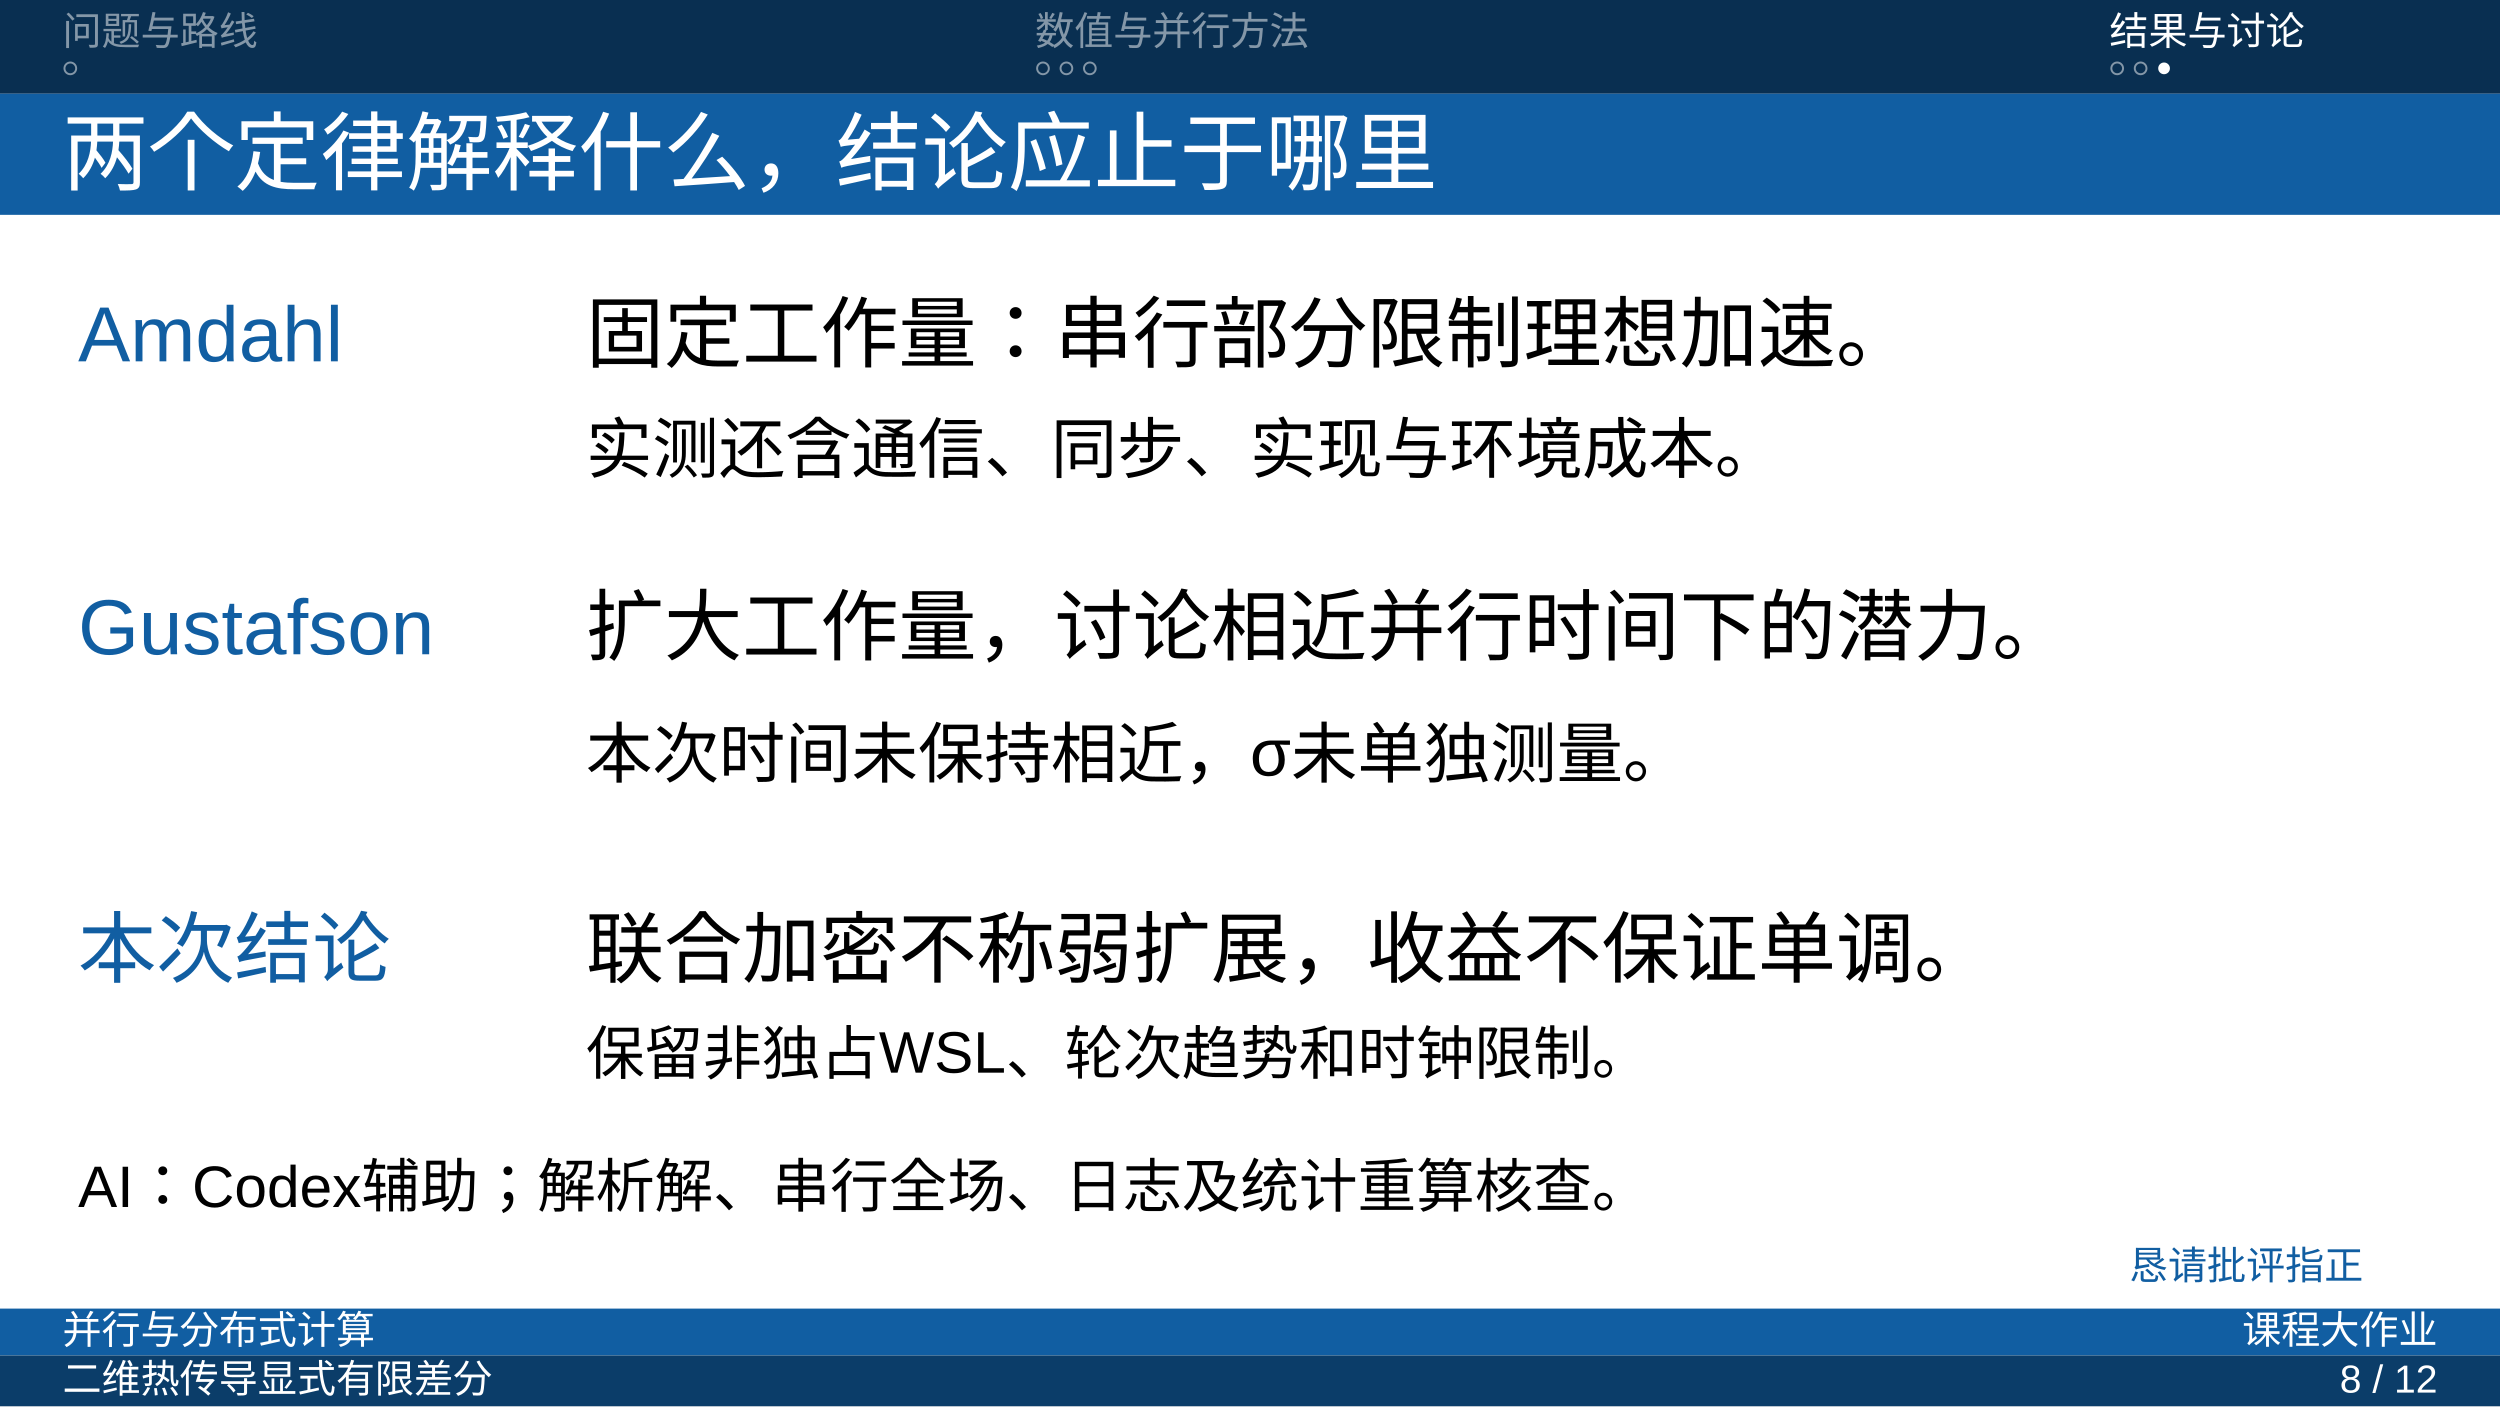
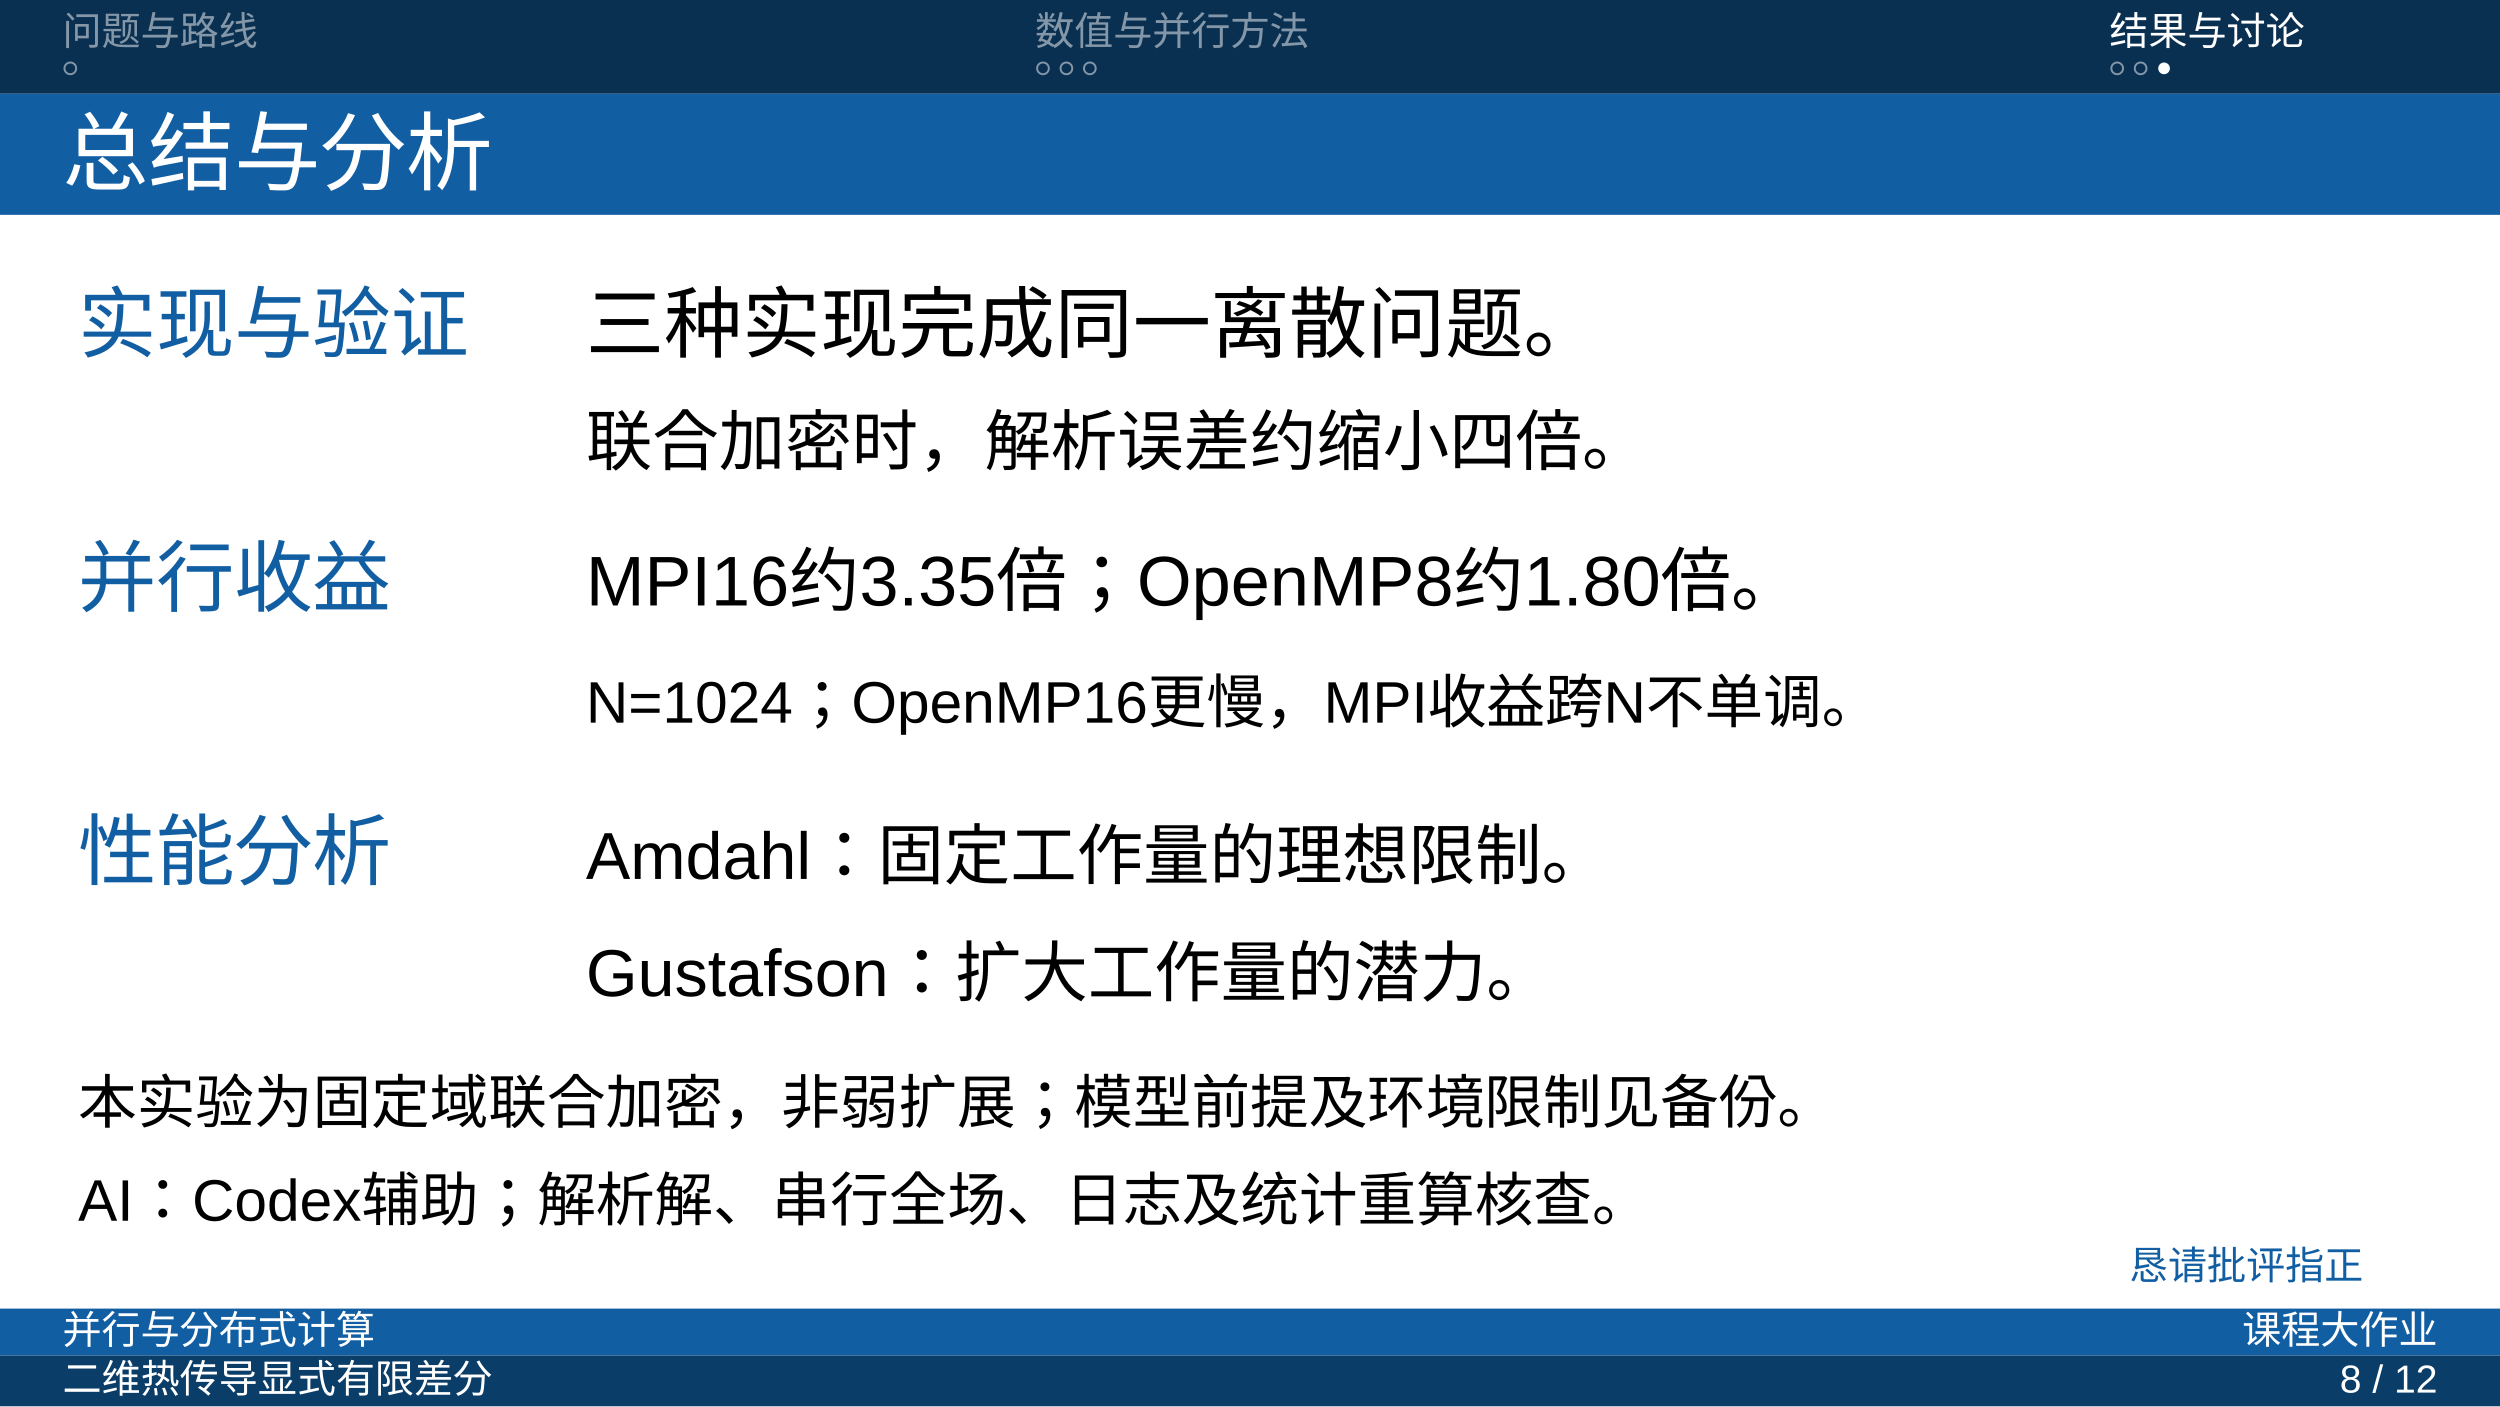
<svg xmlns="http://www.w3.org/2000/svg" viewBox="0 0 1280 720" font-family="KaiTi, Arial" font-size="40" data-pptx-page-role="ending">
  <rect id="bg" data-pptx-role="background" width="1280" height="720" fill="#FFFFFF" />
  <g id="navigation" data-pptx-role="header" data-pptx-bounds="0 0 1280 48" font-family="SimHei, Arial" font-size="20">
    <rect width="1280" height="48" fill="#092F51" />
    <text x="32" y="23" fill="#8497A8">问题与路线</text>
    <text x="530" y="23" fill="#8497A8">数值与并行方法</text>
    <text x="1080" y="23" fill="#FFFFFF">结果与讨论</text>
    <circle cx="1108" cy="35" r="3" fill="#FFFFFF" />
    <g stroke="#8497A8" fill="none">
      <circle cx="36" cy="35" r="3" />
      <circle cx="534" cy="35" r="3" />
      <circle cx="546" cy="35" r="3" />
      <circle cx="558" cy="35" r="3" />
      <circle cx="1084" cy="35" r="3" />
      <circle cx="1096" cy="35" r="3" />
    </g>
  </g>
  <g id="title" data-pptx-bounds="0 48 1280 62" font-family="SimHei, Arial">
    <rect x="0" y="48" width="1280" height="62" fill="#115EA2" />
-     <text x="32" y="94" font-size="44" fill="#FFFFFF">两个定律解释什么，结论应止于哪里</text>
+     <text x="32" y="94" font-size="44" fill="#FFFFFF">总结与分析</text>
  </g>
-   <g id="model-scope" data-pptx-bounds="40 140 1200 295" fill="#000000">
-     <g fill="#115EA2" font-family="SimHei, Arial">
-       <text x="40" y="185">Amdahl</text>
-       <text x="40" y="335">Gustafson</text>
+   <g id="result-summary" data-pptx-bounds="40 135 1200 400" fill="#000000">
+     <g id="implemented-and-validated" data-pptx-bounds="40 145 1200 108">
+       <text x="40" y="180" fill="#115EA2" font-family="SimHei, Arial">实现与验证</text>
+       <text x="300" y="180">三种实现完成同一离散问题。</text>
+       <text x="300" y="238" font-size="34">联合加密时，解析误差约缩小四倍。</text>
    </g>
-     <text x="300" y="185">固定工作量：串行部分限制理想加速。</text>
-     <text x="300" y="242" font-size="34">实测还含通信、同步、实现与环境成本。</text>
-     <text x="300" y="335">扩大工作量，讨论相近并行时间下的潜力。</text>
-     <text x="300" y="398" font-size="34">本次时间未保持相近，σ未单独测量。</text>
+     <g id="measured-gains" data-pptx-bounds="40 275 1200 115">
+       <text x="40" y="310" fill="#115EA2" font-family="SimHei, Arial">并行收益</text>
+       <text x="300" y="310" font-size="36">MPI16约3.35倍；OpenMP8约1.80倍。</text>
+       <text x="300" y="370" font-size="30">N=1024；OpenMP16更慢，MPI收益跨N不单调。</text>
+     </g>
+     <g id="model-interpretation" data-pptx-bounds="40 410 1200 120">
+       <text x="40" y="450" fill="#115EA2" font-family="SimHei, Arial">性能分析</text>
+       <text x="300" y="450" font-size="34">Amdahl：固定工作量的理想限制。</text>
+       <text x="300" y="510" font-size="34">Gustafson：扩大工作量的潜力。</text>
+     </g>
  </g>
-   <g id="conclusions" data-pptx-bounds="40 455 1200 108" fill="#000000">
-     <text x="40" y="500" font-family="SimHei, Arial" fill="#115EA2" id="_edit_21" data-edit-target="true" data-edit-annotation="这个结论不知所云，我们应该回答问题，而不是在这里作免责声明">本次结论</text>
-     <text x="300" y="500">联合加密不称弱扩展，收益不保证单调。</text>
-     <text x="300" y="550" font-size="30">保留非独占WSL、轮次趋势和时钟限制。</text>
+   <g id="scope-note" data-pptx-bounds="40 545 1200 45">
+     <text x="40" y="575" font-size="30" fill="#000000">本实验为固定域联合加密，非弱扩展；模型前提及环境限制见备份。</text>
  </g>
-   <g id="ai-and-closing" data-pptx-bounds="40 584 1200 80">
-     <text x="40" y="618" font-size="30" fill="#000000">AI：Codex辅助；解析解、串行全场、日志及统计重算核查。</text>
+   <g id="ai-and-closing" data-pptx-bounds="40 595 1200 70">
+     <text x="40" y="625" font-size="30" fill="#000000">AI：Codex辅助；解析解、串行全场、日志及统计重算核查。</text>
    <text x="1210" y="655" text-anchor="end" font-family="SimHei, Arial" font-size="20" fill="#115EA2">恳请批评指正</text>
  </g>
  <g id="footer" data-pptx-role="footer" data-pptx-bounds="0 670 1280 50" font-family="SimHei, Arial" font-size="20" fill="#FFFFFF">
    <rect x="0" y="670" width="1280" height="24" fill="#115EA2" />
    <rect x="0" y="694" width="1280" height="26" fill="#0B3D69" />
    <text x="32" y="688">并行与分布式计算</text>
    <text x="1248" y="688" text-anchor="end">课程大作业</text>
    <text x="32" y="713">二维热传导显式有限差分</text>
    <text x="1248" y="713" text-anchor="end">8 / 12</text>
  </g>
</svg>
